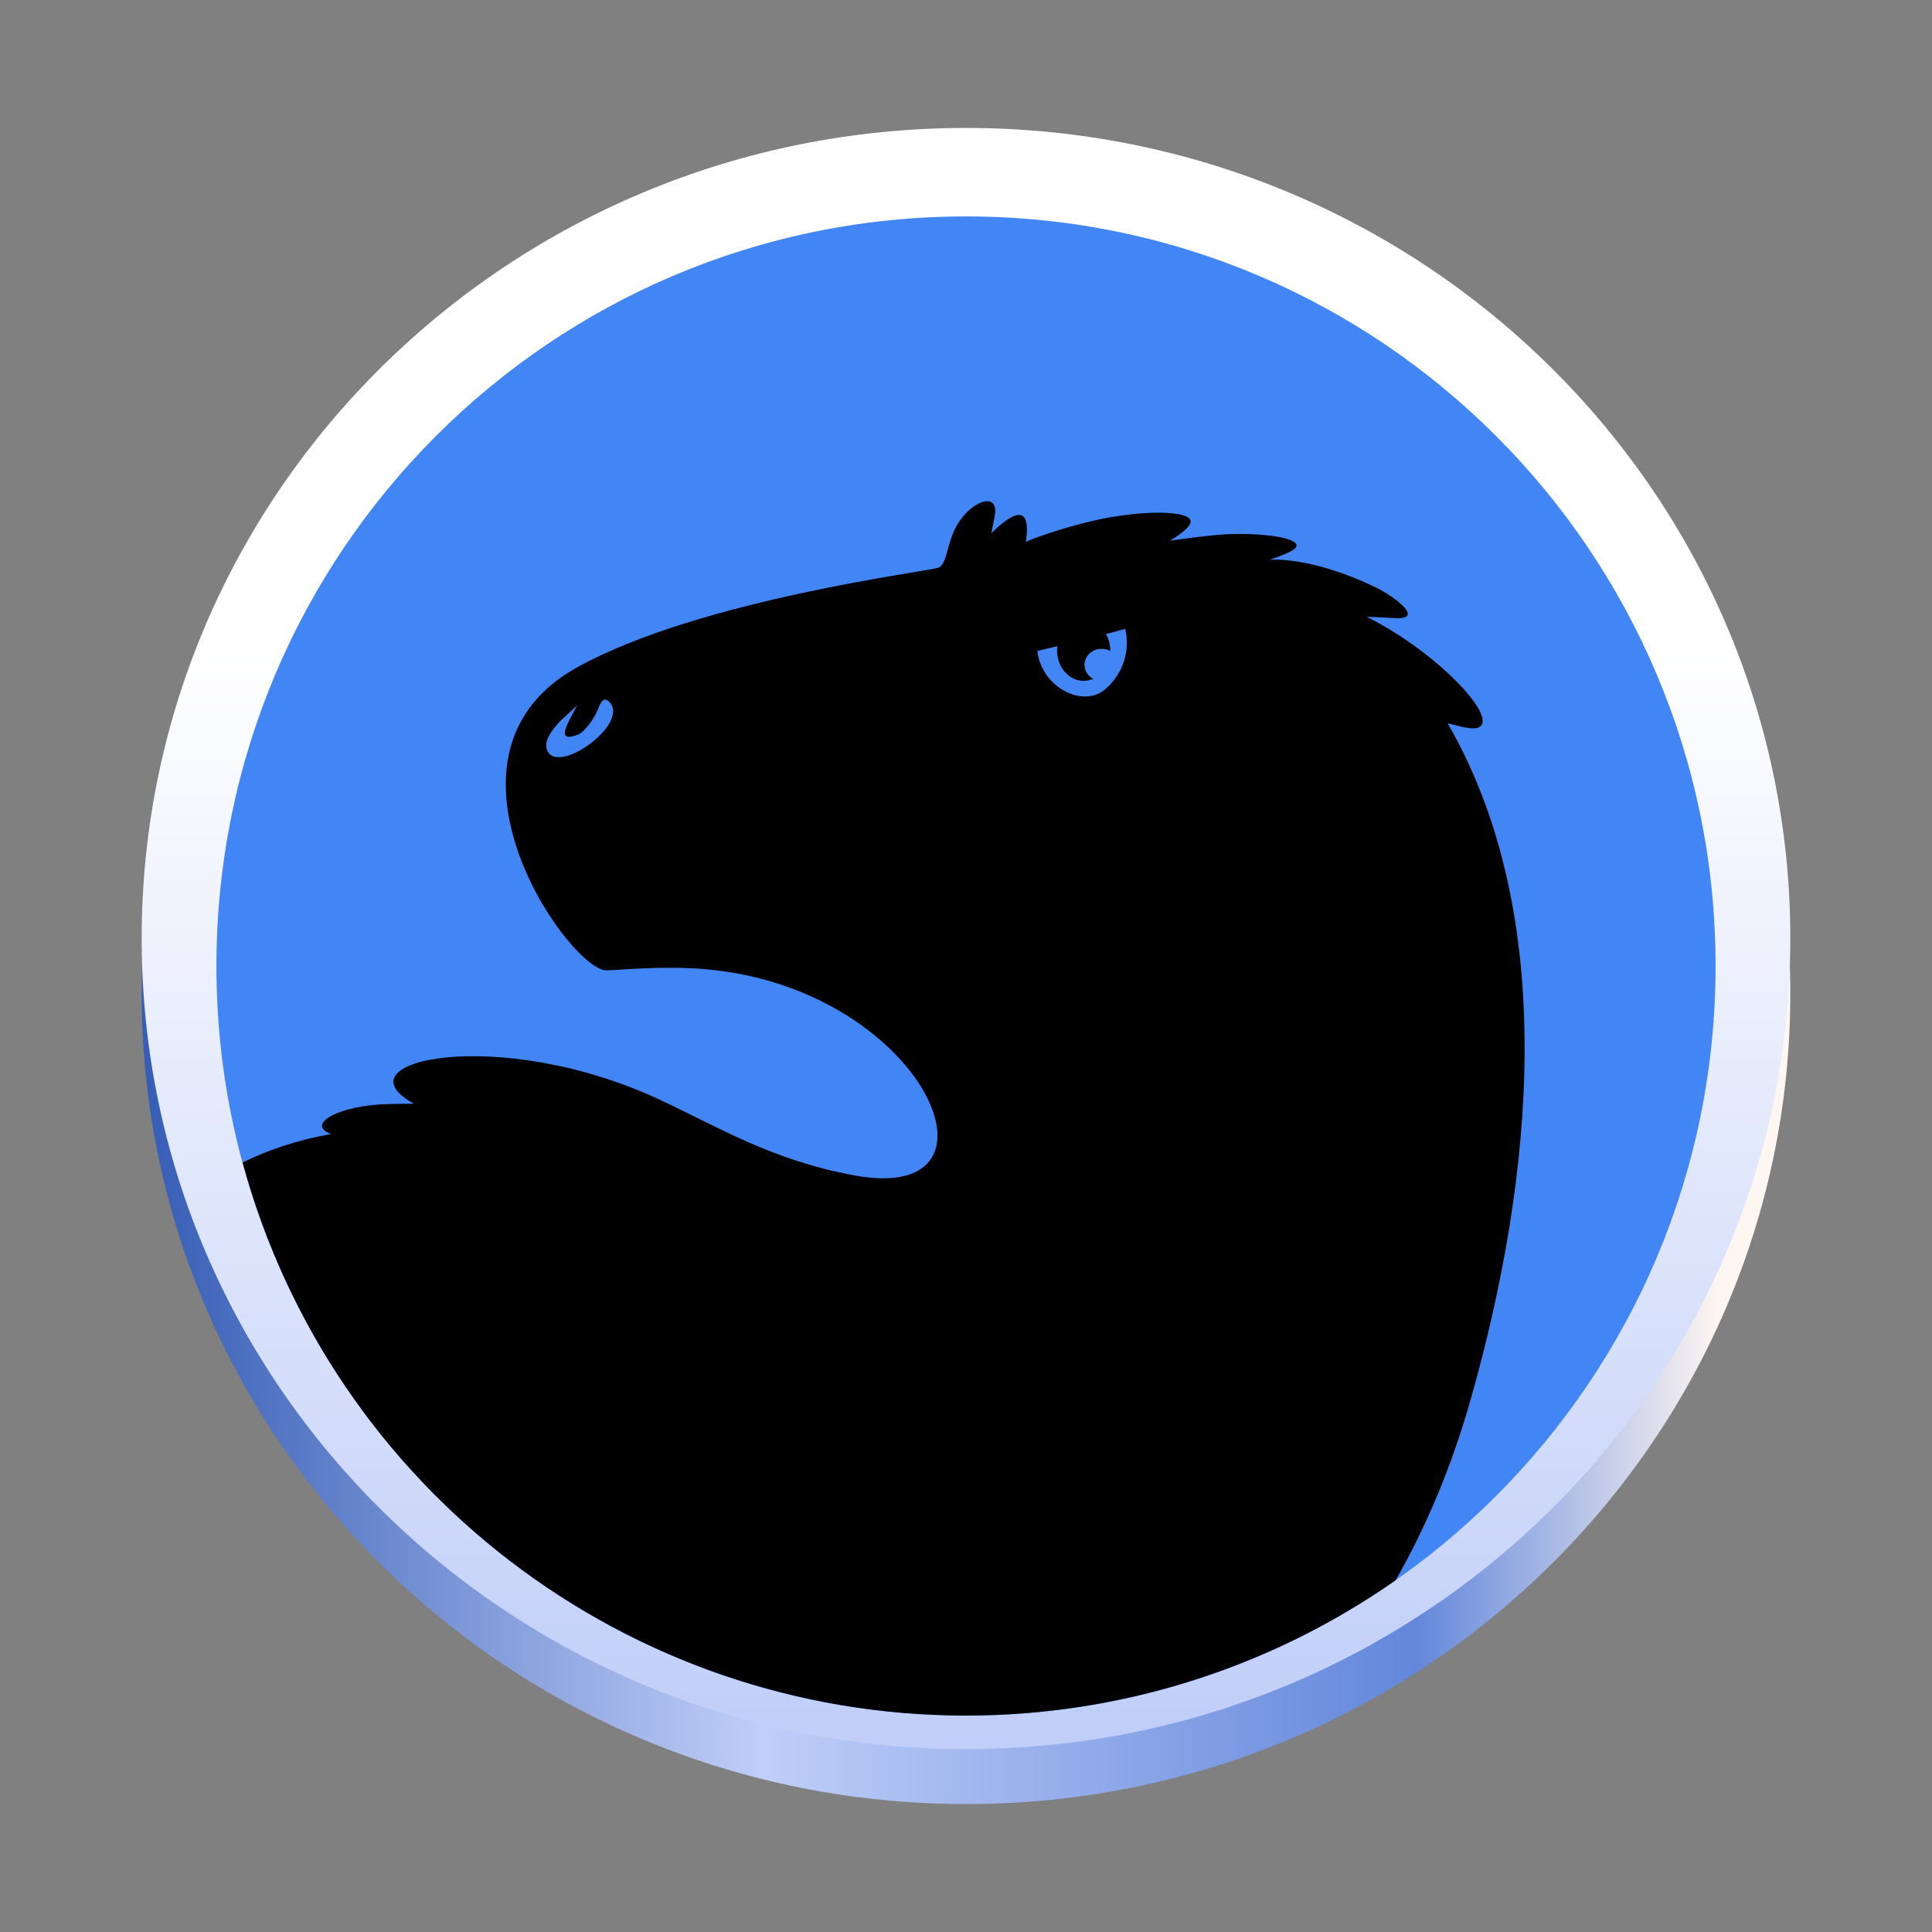
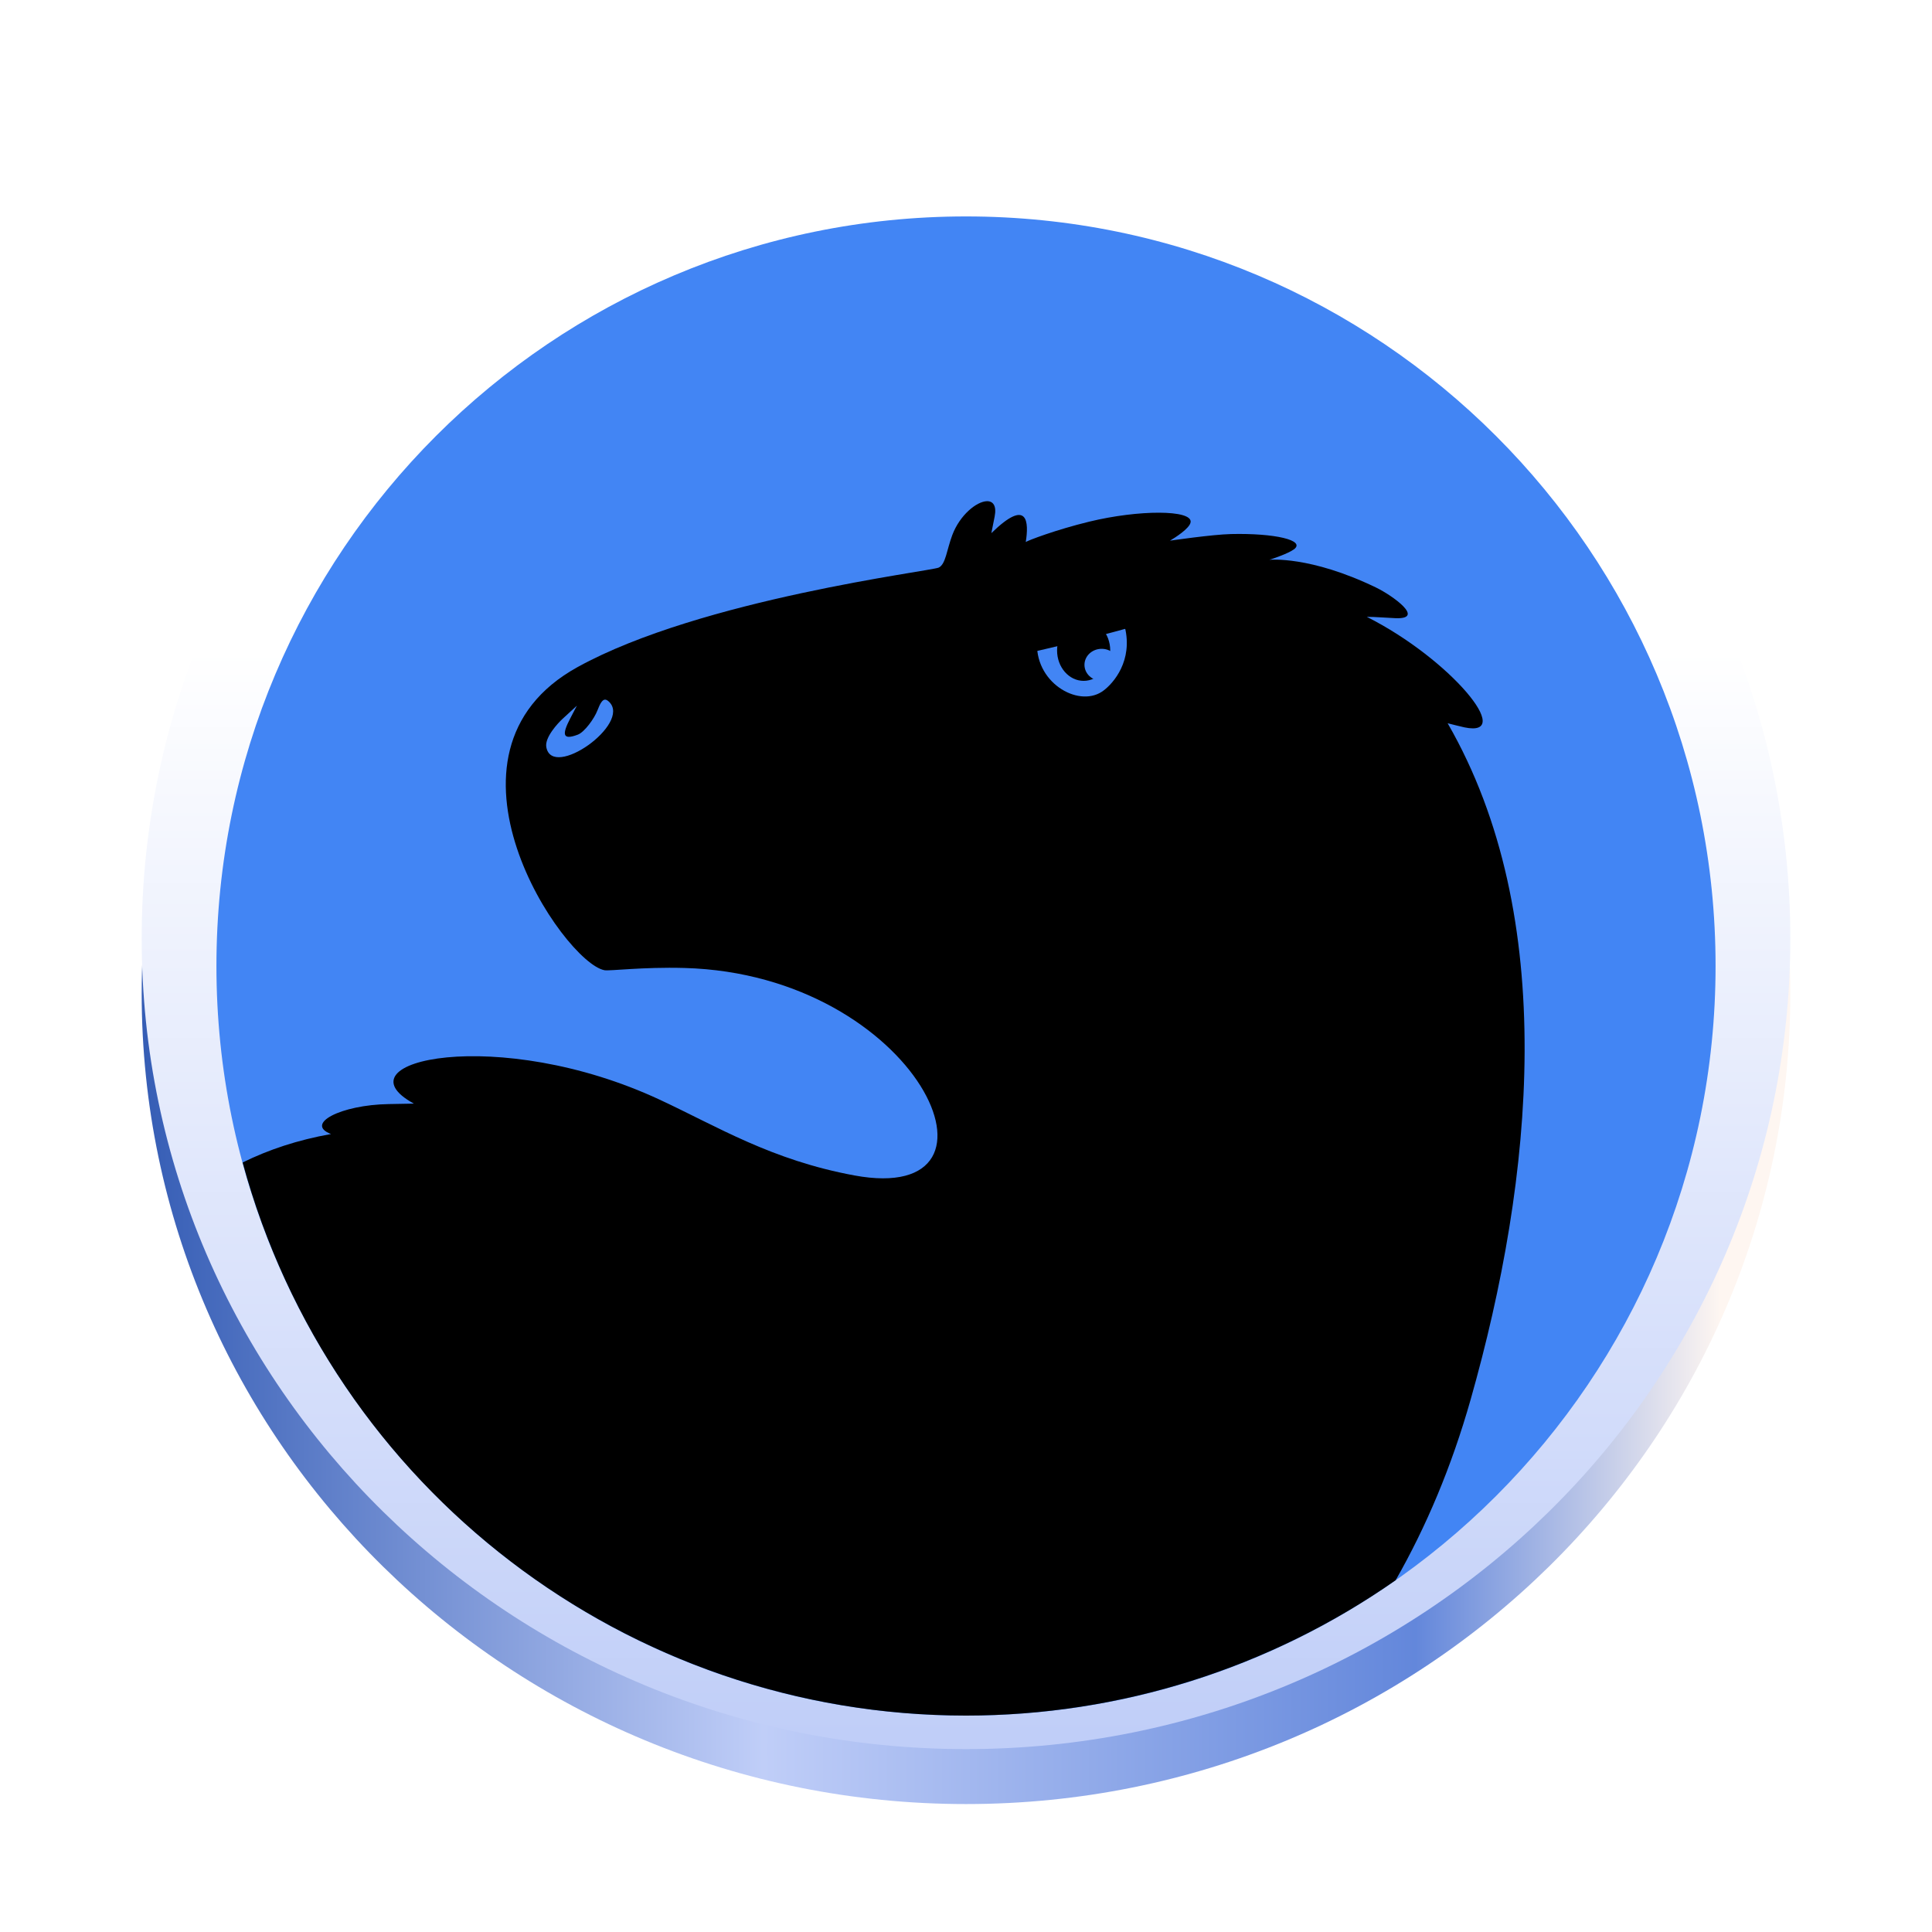
<svg xmlns="http://www.w3.org/2000/svg" xml:space="preserve" width="1200" height="1200" viewBox="0 0 1200 1200" version="1.1" id="svg2">
  <defs id="defs2">
    <linearGradient id="linearGradient14010" x1="64" x2="64" y1="2" y2="120.048" gradientUnits="userSpaceOnUse" gradientTransform="translate(843,974)">
      <stop id="stop14009" stop-color="#fff" offset="0.33" style="stop-color:#ffffff;stop-opacity:1;" />
      <stop id="stop14010" stop-color="#ffdcc7" offset="1" style="stop-color:#c0cef8;stop-opacity:1;" />
    </linearGradient>
    <linearGradient id="a-9" x2="118.93" y1="269.46" y2="269.46" gradientTransform="matrix(1,0,0,0.98333,843,805.97)" gradientUnits="userSpaceOnUse">
      <stop id="stop1-5" stop-color="#eda68c" offset="0" style="stop-color:#2953af;stop-opacity:1;" />
      <stop id="stop2-1" stop-color="#fef6f1" offset="0.414" style="stop-color:#c0cef8;stop-opacity:1;" />
      <stop id="stop3-6" stop-color="#eda187" offset="0.813" style="stop-color:#6387db;stop-opacity:1;" />
      <stop id="stop4-6" stop-color="#fef6f1" offset="1" />
    </linearGradient>
  </defs>
-   <rect style="fill:#808080;fill-opacity:1;stroke-width:9.768" id="rect5" width="1200" height="1203.571" x="1.3500312e-13" y="-1.4210855e-14" />
  <g id="g11" transform="matrix(8.533333,0,0,8.533333,-7139.733,-8257.6)">
    <path id="path4-6" d="m 967,1040 c 0,32.585 -26.863,59 -60,59 -33.137,0 -60,-26.415 -60,-59 0,-32.585 26.863,-59 60,-59 33.137,0 60,26.415 60,59 z" fill="url(#a-9)" stroke-width="0.992" style="fill:url(#a-9)" />
    <path id="path94" d="m 967,1036 c 0,32.585 -26.863,59 -60,59 -33.137,0 -60,-26.415 -60,-59 0,-32.585 26.863,-59 60,-59 33.137,0 60,26.415 60,59" fill="url(#linearGradient14010)" fill-rule="evenodd" style="fill:url(#linearGradient14010)" />
  </g>
  <g id="g5" transform="matrix(0.9093193,0,0,0.9093193,54.4084,54.4084)">
    <path d="M 1112,600 A 512,512 0 0 1 600,1112 512,512 0 0 1 88,600 512,512 0 0 1 600,88 512,512 0 0 1 1112,600" style="fill:#4285f4;fill-opacity:1;fill-rule:evenodd;stroke-width:8.892" id="path1-1" />
    <path id="path2-3" style="fill:#000000;fill-opacity:1;fill-rule:evenodd;stroke-width:10.964" d="m 614.276,282.512 c -6.972,0.165 -18.485,9.392 -23.654,23.165 -3.763,10.031 -4.459,19.85 -9.22,22.173 -5.061,2.468 -162.07,21.377 -246.622,67.913 -107.216,59.027 -9.67,201.917 18.26,207.11 3.527,0.657 26.03,-2.307 54.598,-1.528 159.623,4.379 231.766,163.134 116.047,141.701 -56.698,-10.502 -93.034,-33.166 -132.905,-51.732 -109.872,-51.166 -221.776,-26.753 -167.898,2.685 l -17.157,0.315 c -32.919,0.547 -57.569,13.541 -39.457,20.457 -22.811,4.061 -42.685,10.712 -60.362,19.441 A 512,512 0 0 0 600,1112 512,512 0 0 0 893.472,1019.543 c 20.862,-36.501 38.193,-77.52 51.213,-123.37 42.943,-151.229 60.645,-329.603 -15.693,-461.984 3.916,1.001 7.903,1.995 11.48,2.811 35.215,7.376 -9.789,-46.82 -66.693,-75.496 5.282,-0.047 13.313,0.671 19.661,0.921 20.531,0.768 -2.11,-15.485 -13.252,-20.882 -45.182,-21.884 -72.921,-19 -72.921,-19 2.645,-0.865 12.712,-4.227 16.606,-7.079 h 0.063 c 8.459,-6.289 -13.239,-11.209 -42.874,-10.512 -13.008,0.306 -41.717,4.52 -41.717,4.52 3.019,-1.793 13.475,-8.284 14.079,-12.622 1.215,-8.582 -35.466,-8.567 -69.213,-0.37 -22.774,5.532 -41.894,12.855 -43.386,13.906 2.093,-13.16 1.804,-30.748 -23.512,-6.047 l 2.26,-11.354 v -0.008 c 1.436,-7.403 -1.116,-10.564 -5.299,-10.465 z" />
    <path id="path4-2" style="fill:#4285f4;fill-opacity:1;stroke-width:5.131" d="m 353.355,418.057 c -1.716,0.107 -3.232,2.42 -5.101,7.336 -2.089,5.495 -8.802,14.84 -13.429,16.59 -10.845,4.102 -10.642,-0.552 -5.132,-11.128 l 4.52,-8.669 -9.792,9 c -3.103,2.854 -12.259,12.649 -11.107,19.235 3.958,22.623 58.158,-15.772 42.988,-30.781 -1.1,-1.088 -2.048,-1.64 -2.947,-1.584 z" />
    <g id="g4" transform="matrix(1.23035,0,0,1.23035,-159.2063,-93.05907)">
      <g id="g3">
        <path style="fill:#4285f4;fill-opacity:1;stroke-width:7.136" d="m 662.505,376.732 c 5.672,-1.663 17.016,-4.988 24.714,-6.808 7.698,-1.821 11.749,-0.999 14.342,0.268 2.593,1.267 3.727,4.117 4.375,8.392 2.702,17.82 -8.598,29.297 -13.451,32.459 -13.61,8.865 -37.863,-5.601 -35.896,-28.659 0.244,-2.85 0.244,-3.989 5.916,-5.651 z" id="path11" />
        <g id="g2" transform="matrix(1,0,0,0.8253215,0,70.74457)">
          <ellipse style="fill:#000000;fill-opacity:1;stroke-width:4.951" id="path247" cx="682.383" cy="384.553" rx="14.754" ry="20.446" />
          <ellipse style="fill:#4285f4;fill-opacity:1;stroke-width:5.541" id="path248" cx="692.383" cy="394.222" rx="9.549" ry="10.777" />
        </g>
      </g>
      <path id="path798-9" style="fill:#000000;fill-opacity:1;stroke-width:3.547" d="m 677.597,338.466 c -2.712,0.423 -7.64,3.467 -14.553,9.168 -14.576,12.009 -41.485,48.452 -41.485,48.452 0,0 90.494,-18.528 123.375,-33.022 24.093,-7.619 20.002,-13.45 -7.936,-11.313 -20.493,1.573 -22.268,0.733 -15.789,-7.473 6.184,-7.831 -27.552,-0.707 -49.85,15.136 l 5.2,-9.661 c 4.332,-8.045 4.518,-11.832 1.037,-11.289 z" />
    </g>
  </g>
</svg>
